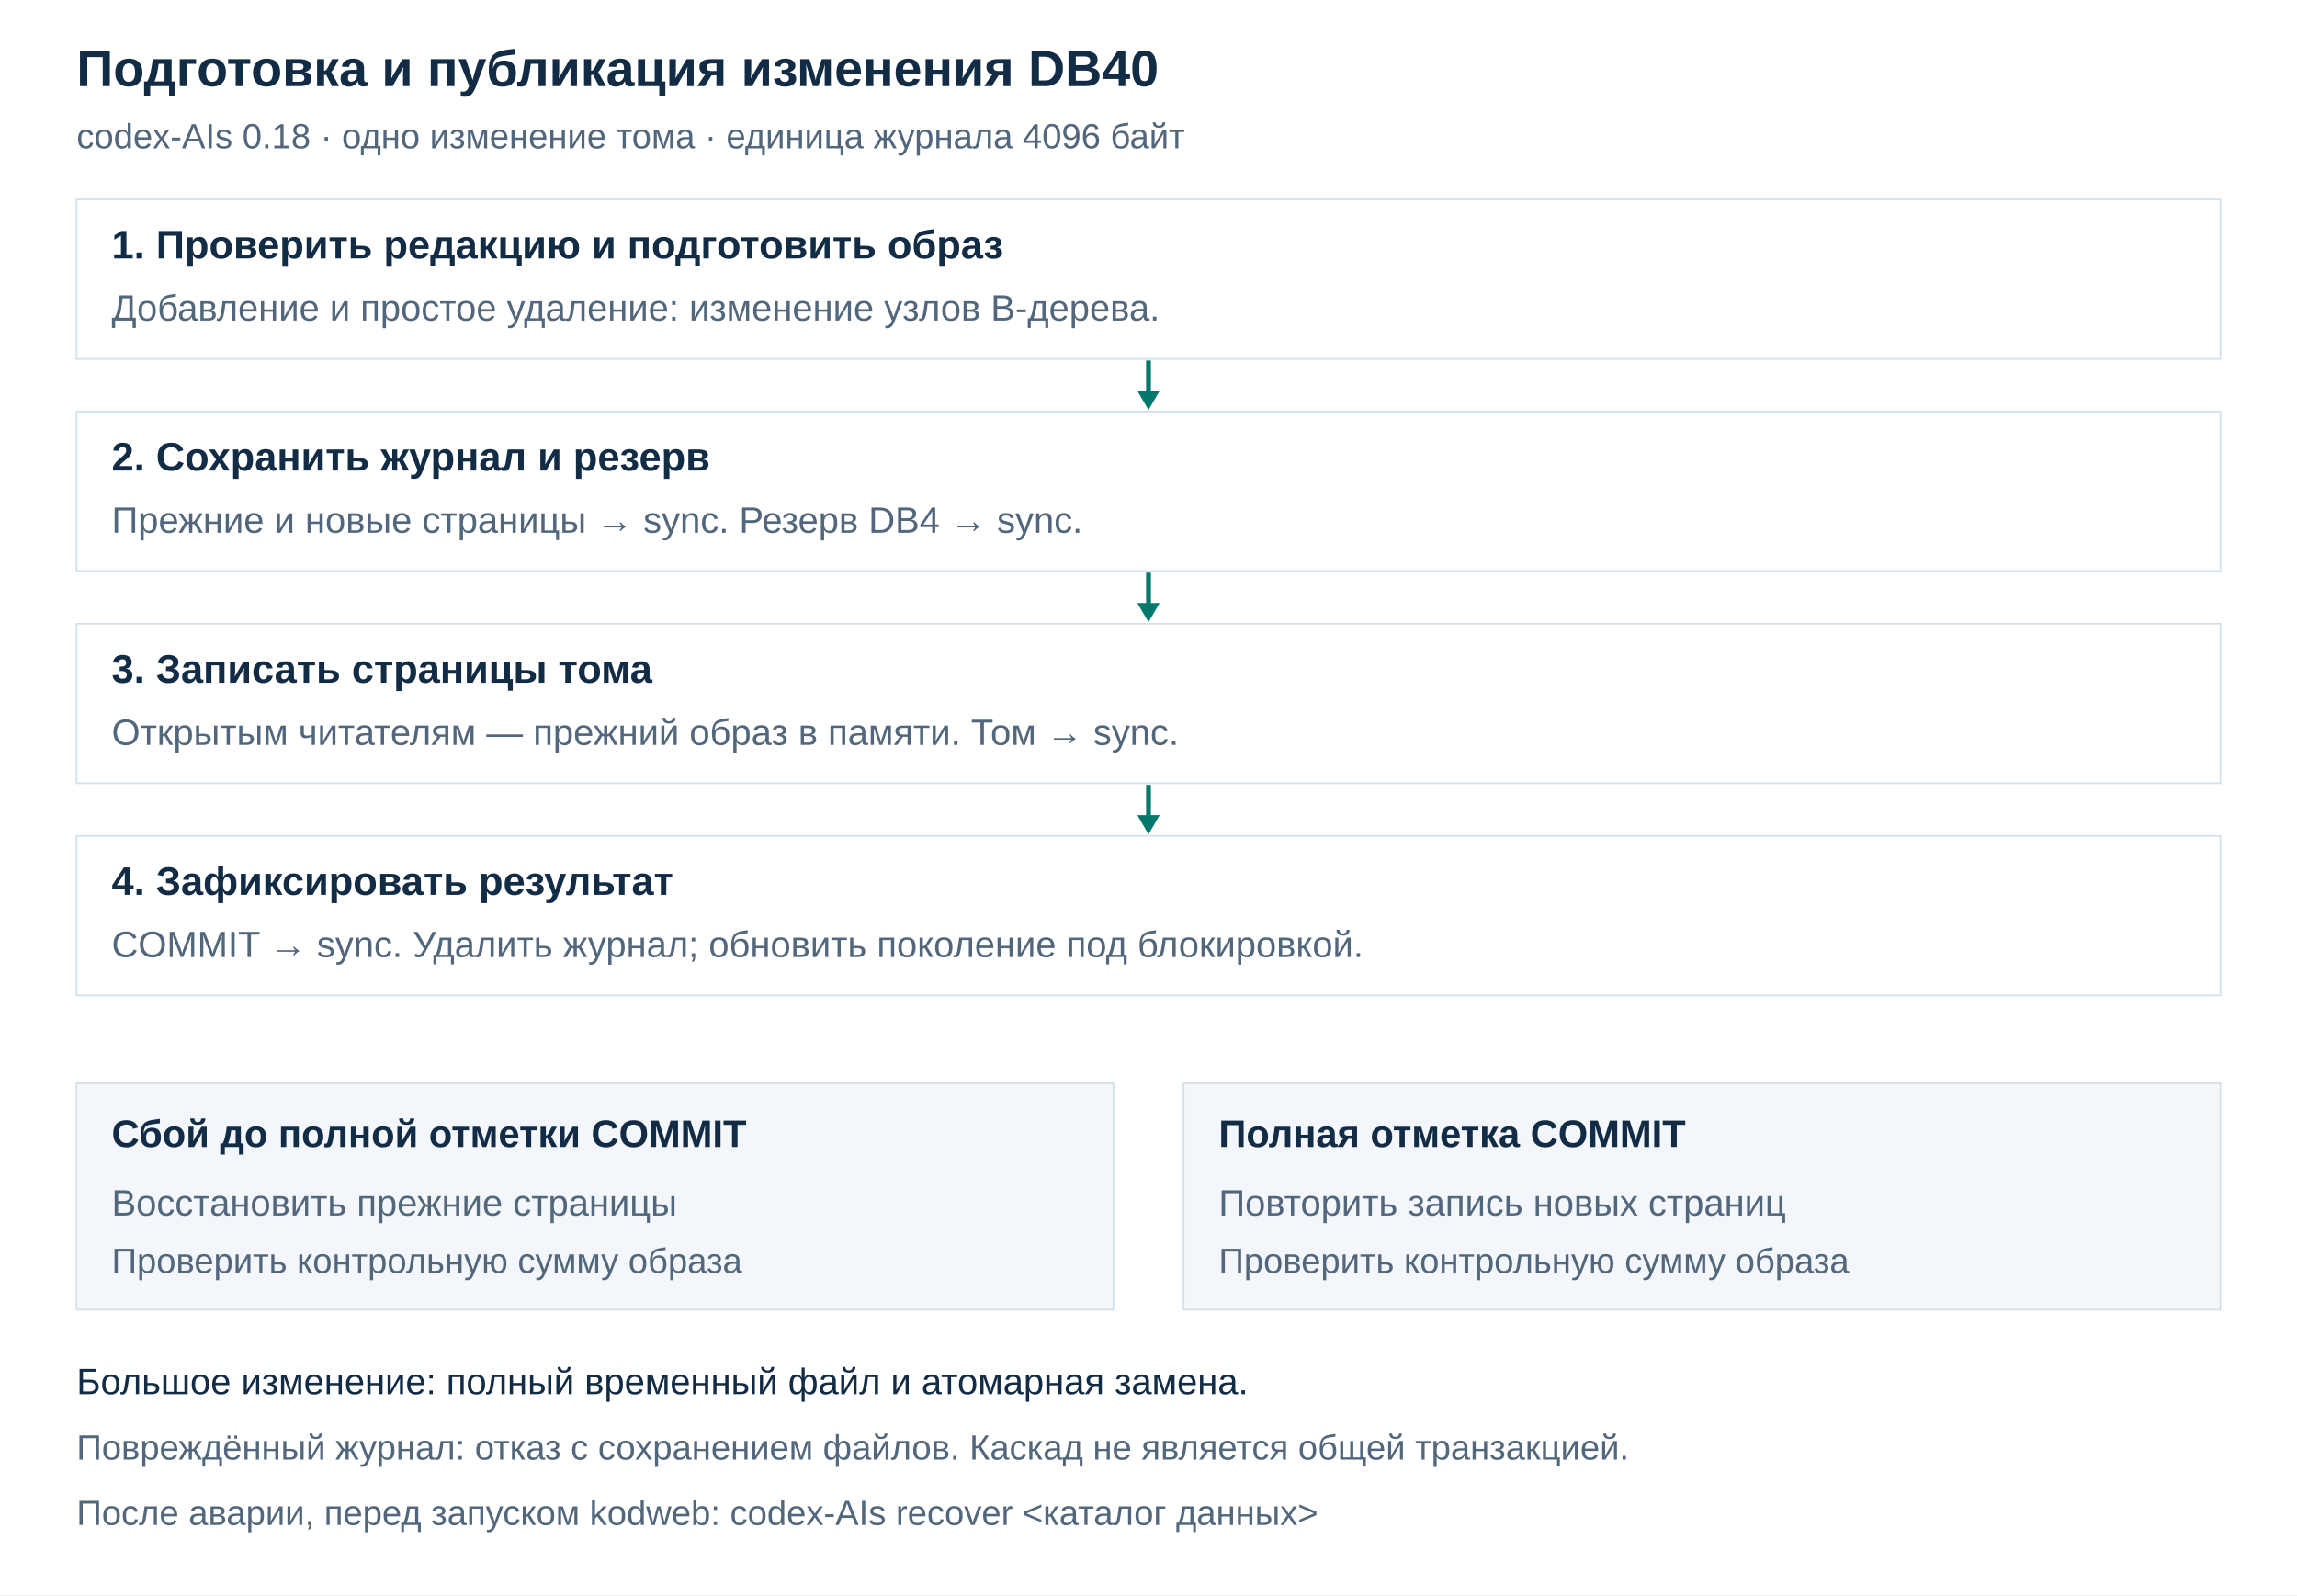
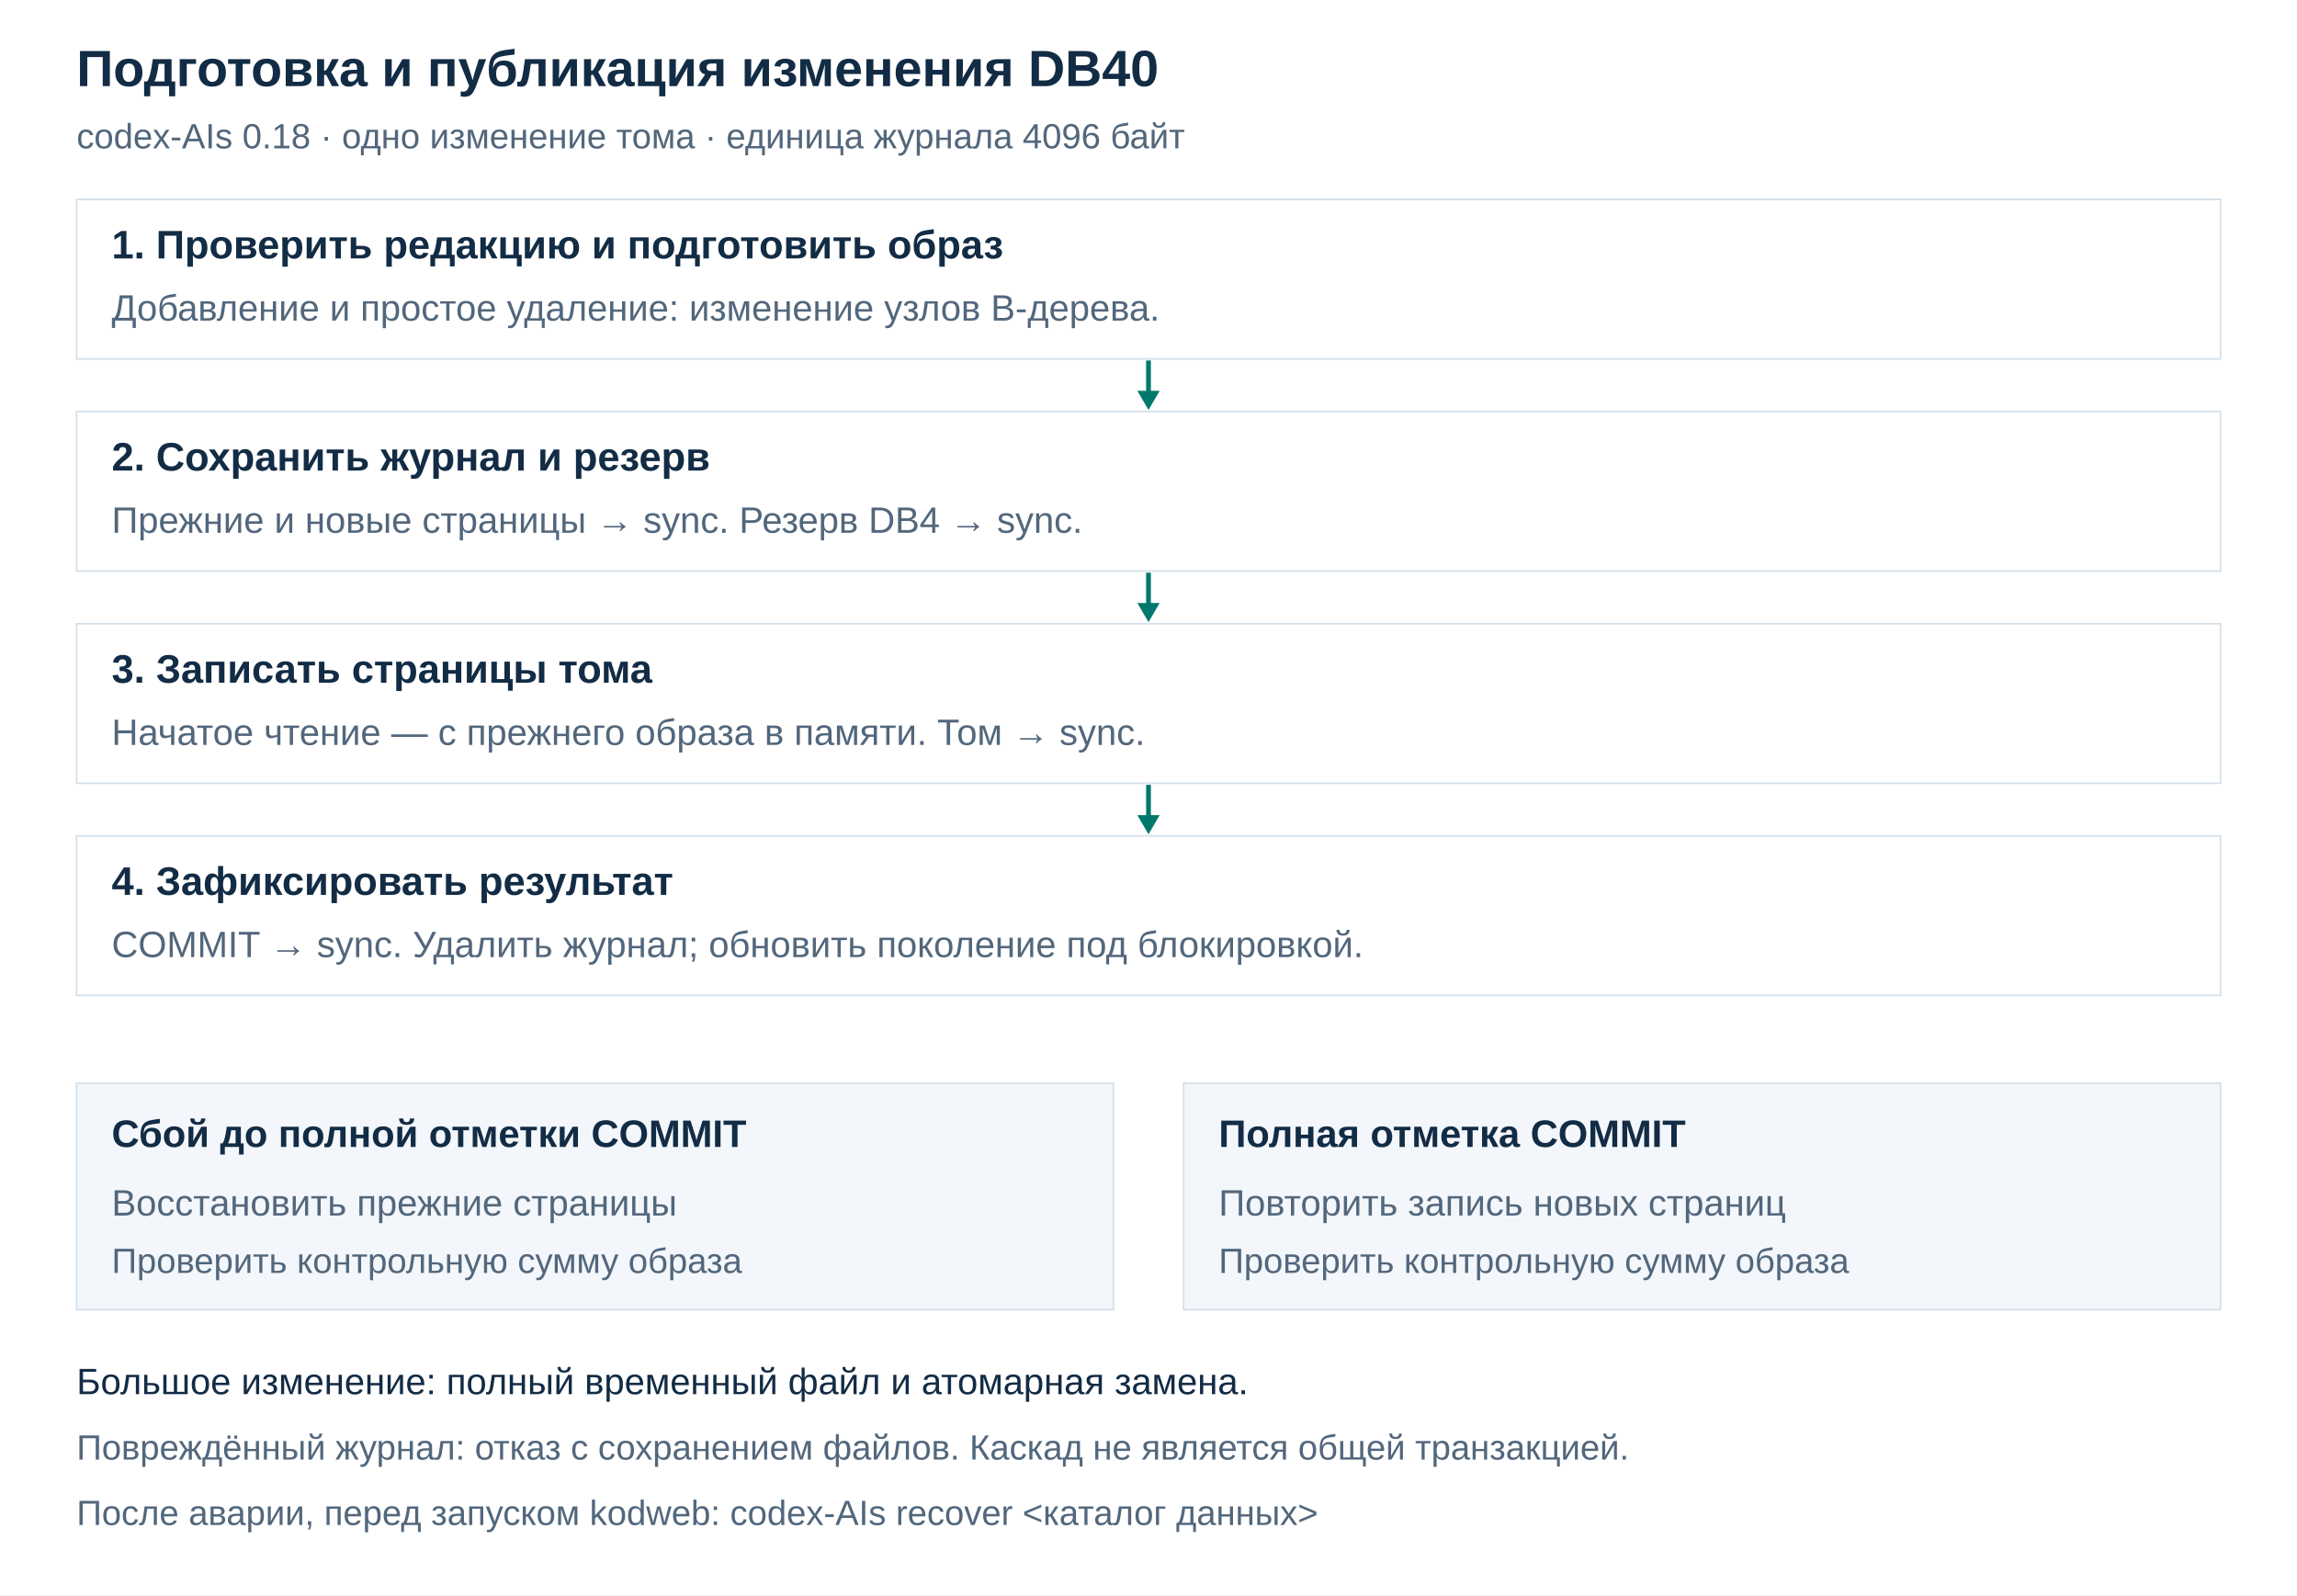
<svg xmlns="http://www.w3.org/2000/svg" width="1440" height="1000" viewBox="0 0 1440 1000" role="img">
  <rect x="0" y="0" width="1440" height="1000" fill="#ffffff" />
  <text x="48" y="54" fill="#132c45" font-family="Arial,DejaVu Sans,sans-serif" font-size="32" font-weight="700">Подготовка и публикация изменения DB40</text>
  <text x="48" y="93" fill="#52677c" font-family="Arial,DejaVu Sans,sans-serif" font-size="22" font-weight="400">codex-AIs 0.18 · одно изменение тома · единица журнала 4096 байт</text>
  <rect x="48" y="125" width="1344" height="100" rx="0" fill="#ffffff" stroke="#d3dfe9" />
  <text x="70" y="162" fill="#132c45" font-family="Arial,DejaVu Sans,sans-serif" font-size="25" font-weight="700">1. Проверить редакцию и подготовить образ</text>
  <text x="70" y="201" fill="#52677c" font-family="Arial,DejaVu Sans,sans-serif" font-size="23" font-weight="400">Добавление и простое удаление: изменение узлов B-дерева.</text>
  <line x1="720" y1="226" x2="720" y2="247" stroke="#00786b" stroke-width="3" />
  <polygon points="713,245 727,245 720,257" fill="#00786b" />
  <rect x="48" y="258" width="1344" height="100" rx="0" fill="#ffffff" stroke="#d3dfe9" />
  <text x="70" y="295" fill="#132c45" font-family="Arial,DejaVu Sans,sans-serif" font-size="25" font-weight="700">2. Сохранить журнал и резерв</text>
  <text x="70" y="334" fill="#52677c" font-family="Arial,DejaVu Sans,sans-serif" font-size="23" font-weight="400">Прежние и новые страницы → sync. Резерв DB4 → sync.</text>
  <line x1="720" y1="359" x2="720" y2="380" stroke="#00786b" stroke-width="3" />
  <polygon points="713,378 727,378 720,390" fill="#00786b" />
  <rect x="48" y="391" width="1344" height="100" rx="0" fill="#ffffff" stroke="#d3dfe9" />
  <text x="70" y="428" fill="#132c45" font-family="Arial,DejaVu Sans,sans-serif" font-size="25" font-weight="700">3. Записать страницы тома</text>
-   <text x="70" y="467" fill="#52677c" font-family="Arial,DejaVu Sans,sans-serif" font-size="23" font-weight="400">Открытым читателям — прежний образ в памяти. Том → sync.</text>
+   <text x="70" y="467" fill="#52677c" font-family="Arial,DejaVu Sans,sans-serif" font-size="23" font-weight="400">Начатое чтение — с прежнего образа в памяти. Том → sync.</text>
  <line x1="720" y1="492" x2="720" y2="513" stroke="#00786b" stroke-width="3" />
  <polygon points="713,511 727,511 720,523" fill="#00786b" />
  <rect x="48" y="524" width="1344" height="100" rx="0" fill="#ffffff" stroke="#d3dfe9" />
  <text x="70" y="561" fill="#132c45" font-family="Arial,DejaVu Sans,sans-serif" font-size="25" font-weight="700">4. Зафиксировать результат</text>
  <text x="70" y="600" fill="#52677c" font-family="Arial,DejaVu Sans,sans-serif" font-size="23" font-weight="400">COMMIT → sync. Удалить журнал; обновить поколение под блокировкой.</text>
  <rect x="48" y="679" width="650" height="142" rx="0" fill="#f3f6fa" stroke="#d3dfe9" />
  <rect x="742" y="679" width="650" height="142" rx="0" fill="#f3f6fa" stroke="#d3dfe9" />
  <text x="70" y="719" fill="#132c45" font-family="Arial,DejaVu Sans,sans-serif" font-size="24" font-weight="700">Сбой до полной отметки COMMIT</text>
  <text x="70" y="762" fill="#52677c" font-family="Arial,DejaVu Sans,sans-serif" font-size="23" font-weight="400">Восстановить прежние страницы</text>
  <text x="70" y="798" fill="#52677c" font-family="Arial,DejaVu Sans,sans-serif" font-size="22" font-weight="400">Проверить контрольную сумму образа</text>
  <text x="764" y="719" fill="#132c45" font-family="Arial,DejaVu Sans,sans-serif" font-size="24" font-weight="700">Полная отметка COMMIT</text>
  <text x="764" y="762" fill="#52677c" font-family="Arial,DejaVu Sans,sans-serif" font-size="23" font-weight="400">Повторить запись новых страниц</text>
  <text x="764" y="798" fill="#52677c" font-family="Arial,DejaVu Sans,sans-serif" font-size="22" font-weight="400">Проверить контрольную сумму образа</text>
  <text x="48" y="874" fill="#132c45" font-family="Arial,DejaVu Sans,sans-serif" font-size="23" font-weight="400">Большое изменение: полный временный файл и атомарная замена.</text>
  <text x="48" y="915" fill="#52677c" font-family="Arial,DejaVu Sans,sans-serif" font-size="22" font-weight="400">Повреждённый журнал: отказ с сохранением файлов. Каскад не является общей транзакцией.</text>
  <text x="48" y="956" fill="#52677c" font-family="Arial,DejaVu Sans,sans-serif" font-size="22" font-weight="400">После аварии, перед запуском kodweb: codex-AIs recover &lt;каталог данных&gt;</text>
</svg>
